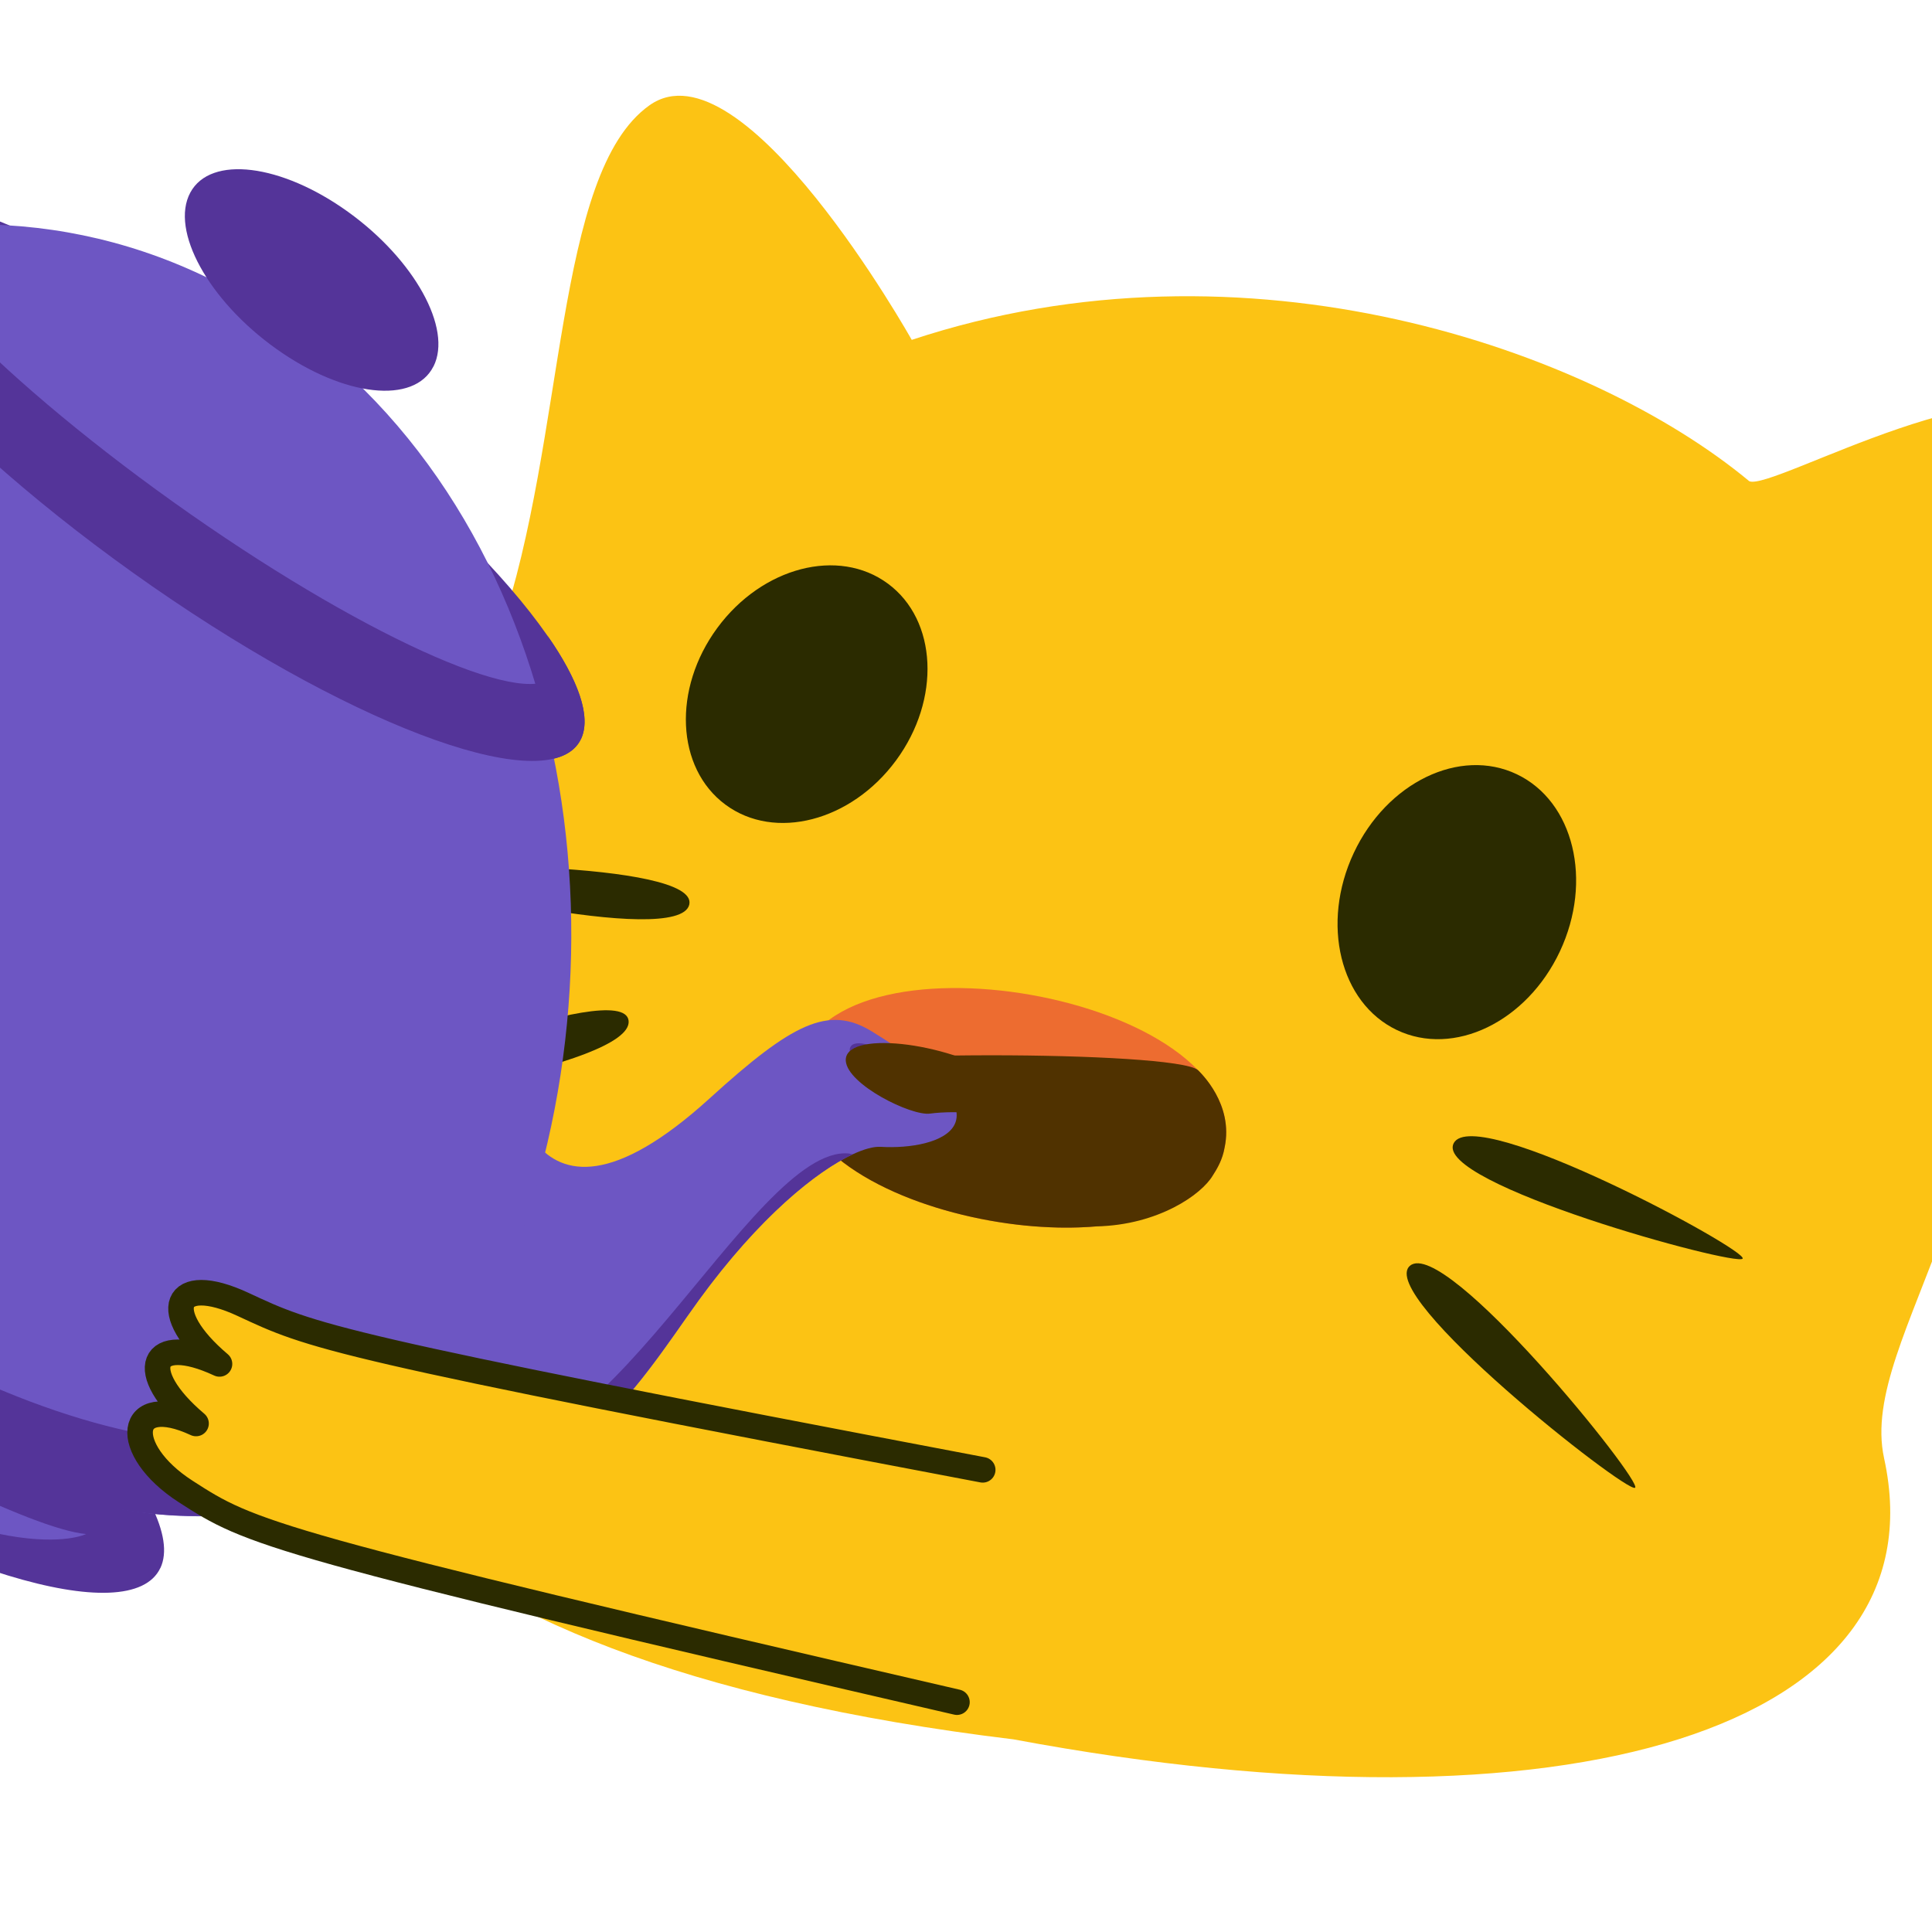
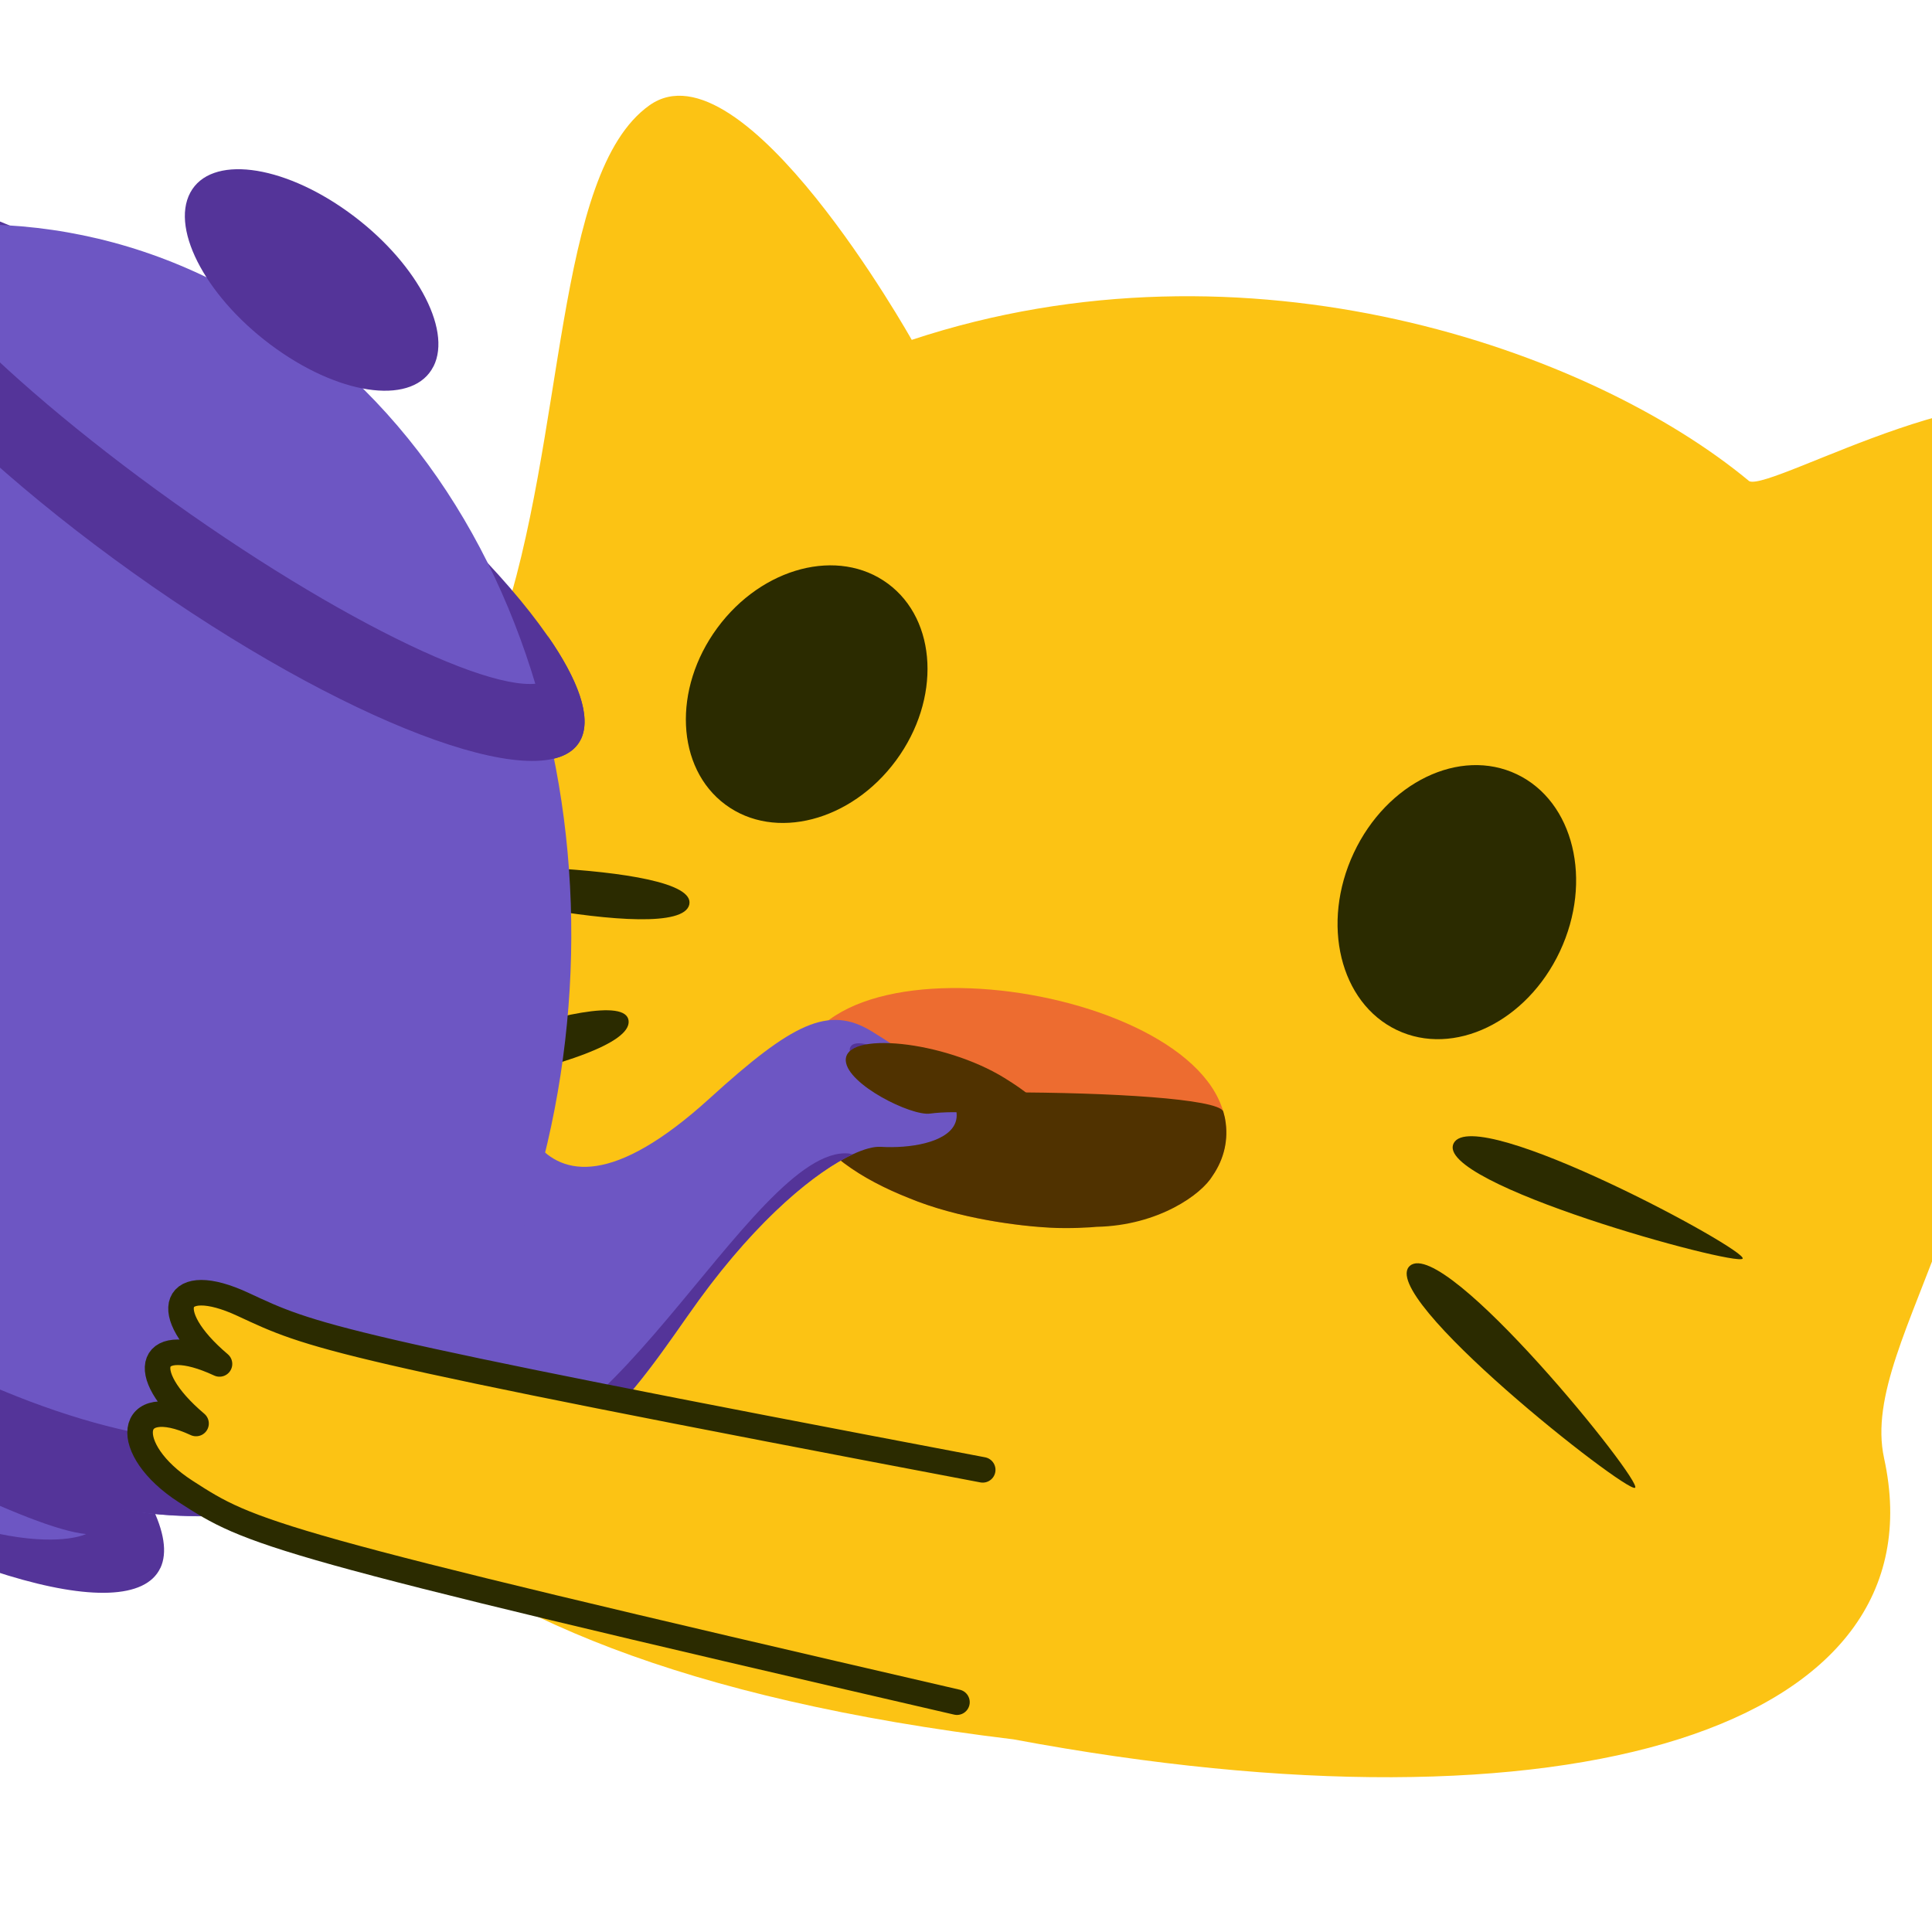
<svg xmlns="http://www.w3.org/2000/svg" xmlns:xlink="http://www.w3.org/1999/xlink" width="800" height="800" viewBox="0 0 800 800" version="1.1" id="svg5">
  <defs id="defs2">
    <linearGradient id="face" gradientTransform="matrix(0.3060899,-1.0449013e-8,0,0.6547646,178.4652,287.8452)">
      <stop style="stop-color:#2b2b00;stop-opacity:1;" offset="0" id="stop999" />
    </linearGradient>
    <linearGradient id="blob_body" gradientTransform="matrix(0.2242186,0,0,0.4779019,125.8553,423.809)">
      <stop style="stop-color:#fcc314;stop-opacity:1;" offset="0" id="stop5823" />
    </linearGradient>
    <linearGradient xlink:href="#face" id="linearGradient3200" x1="539.43" y1="437.901" x2="660.234" y2="437.901" gradientUnits="userSpaceOnUse" gradientTransform="matrix(1.045518,0,0,1.067615,14.7629,45.33069)" />
    <linearGradient xlink:href="#face" id="linearGradient5554" gradientUnits="userSpaceOnUse" x1="539.43" y1="437.901" x2="660.234" y2="437.901" gradientTransform="matrix(0.9747117,0.4112768,-0.399207,1.004182,214.6538,-96.34666)" />
    <linearGradient xlink:href="#face" id="linearGradient5558" gradientUnits="userSpaceOnUse" gradientTransform="matrix(-0.9587901,0.2698203,-0.2540049,-1.018488,876.0275,749.412)" x1="539.43" y1="437.901" x2="660.234" y2="437.901" />
    <linearGradient xlink:href="#face" id="linearGradient5562" gradientUnits="userSpaceOnUse" gradientTransform="matrix(-0.8206293,0.6227699,-0.5719039,-0.877944,921.0349,550.6268)" x1="539.43" y1="437.901" x2="660.234" y2="437.901" />
    <linearGradient xlink:href="#blob_body" id="linearGradient14063" x1="89.261" y1="625.016" x2="300.121" y2="625.016" gradientUnits="userSpaceOnUse" gradientTransform="matrix(-0.3236826,0.8221593,1.085147,0.6991551,-401.5114,87.7622)" />
    <linearGradient xlink:href="#tea" id="linearGradient11337" x1="419.601" y1="541.058" x2="442.704" y2="541.058" gradientUnits="userSpaceOnUse" gradientTransform="matrix(1.765412,0,0,1.765412,-391.6701,-506.9653)" />
    <linearGradient id="tea" gradientTransform="translate(0,-115.0005)">
      <stop style="stop-color:#503200;stop-opacity:1;" offset="0" id="stop10824" />
    </linearGradient>
    <linearGradient xlink:href="#mouth" id="linearGradient2536" x1="318.321" y1="545.009" x2="481.679" y2="545.009" gradientUnits="userSpaceOnUse" gradientTransform="matrix(1.266182,0.223262,-0.1710756,0.970218,6.22296,-164.1955)" />
    <linearGradient id="mouth">
      <stop style="stop-color:#ed6c30;stop-opacity:1;" offset="0" id="stop2482" />
    </linearGradient>
    <linearGradient xlink:href="#face" id="linearGradient332" gradientTransform="matrix(-0.2832837,0.7195456,1.239898,0.798861,-401.5114,87.7622)" x1="-5.713" y1="416.809" x2="251.374" y2="416.809" gradientUnits="userSpaceOnUse" />
    <linearGradient xlink:href="#face" id="linearGradient502" gradientTransform="scale(0.9006178,1.110349)" x1="331.185" y1="86.065" x2="433.481" y2="86.065" gradientUnits="userSpaceOnUse" />
    <linearGradient xlink:href="#face" id="linearGradient504" gradientTransform="scale(0.8992028,1.112096)" x1="601.585" y1="106.824" x2="706.776" y2="106.824" gradientUnits="userSpaceOnUse" />
    <linearGradient xlink:href="#blob_body" id="linearGradient506" gradientTransform="matrix(1.026359,0.1809747,-0.1666183,0.9449391,118.9537,-121.3695)" x1="86.356" y1="135.485" x2="761.805" y2="135.485" gradientUnits="userSpaceOnUse" />
  </defs>
  <path style="display:inline;fill:url(#linearGradient506);fill-opacity:1;stroke:none;stroke-width:0.879px;stroke-linecap:butt;stroke-linejoin:miter;stroke-opacity:1" d="M 780.155,603.797 C 804.695,715.828 649.323,763.169 419.696,720.235 -126.645,654.104 198.755,285.419 206.868,261.764 234.522,181.138 229.297,71.765 268.921,43.61 307.65,16.092 377.531,140.732 377.531,140.732 c 138.808,-45.943 280.965,3.844 346.798,58.517 9.398,4.315 109.464,-55.081 138.015,-21.682 27.622,32.314 -51.216,132.561 -43.019,174.173 25.953,131.751 -50.288,201.292 -39.168,252.057 z" id="path2047" />
  <g id="layer1" style="display:inline" transform="rotate(10,303.5962,823.502)">
    <ellipse style="display:inline;fill:url(#linearGradient504);fill-opacity:1;stroke:none;stroke-width:1.216;stroke-linecap:round;stroke-linejoin:round;stroke-opacity:1" id="ellipse1396" cx="588.241" cy="177.29" rx="47.294" ry="58.491" transform="matrix(0.9636223,0.2672677,-0.2610354,0.9653292,0,0)" />
    <ellipse style="display:inline;fill:url(#linearGradient502);fill-opacity:1;stroke:none;stroke-width:1.182;stroke-linecap:round;stroke-linejoin:round;stroke-opacity:1" id="path1292" cx="344.336" cy="152.354" rx="46.065" ry="56.792" transform="matrix(0.8947559,0.4465556,-0.4437882,0.8961317,0,0)" />
  </g>
  <g id="layer3" transform="rotate(10,753.1068,619.1387)">
    <path style="fill:url(#linearGradient5554);fill-opacity:1;stroke:none;stroke-width:1.069px;stroke-linecap:butt;stroke-linejoin:miter;stroke-opacity:1" d="m 677.654,629.325 c -3.347,2.692 -119.892,-59.774 -107.728,-74.376 12.165,-14.602 111.074,71.684 107.728,74.376 z" id="path2624" />
    <path style="fill:url(#linearGradient3200);fill-opacity:1;stroke:none;stroke-width:1.057px;stroke-linecap:butt;stroke-linejoin:miter;stroke-opacity:1" d="m 705.05,528.151 c -2.091,3.737 -131.956,-8.363 -126.114,-26.331 5.842,-17.968 128.205,22.594 126.114,26.331 z" id="path5472" />
    <path style="fill:url(#linearGradient5562);fill-opacity:1;stroke:none;stroke-width:1.038px;stroke-linecap:butt;stroke-linejoin:miter;stroke-opacity:1" d="m 120.588,564.758 c -0.36,-4.318 108.052,-71.723 113.093,-53.468 5.04,18.255 -112.732,57.786 -113.093,53.468 z" id="path5560" />
    <path style="fill:url(#linearGradient5558);fill-opacity:1;stroke:none;stroke-width:1.022px;stroke-linecap:butt;stroke-linejoin:miter;stroke-opacity:1" d="m 128.13,466.954 c 1.029,-4.104 123,-26.076 121.918,-7.427 -1.082,18.649 -122.946,11.532 -121.918,7.427 z" id="path5556" />
  </g>
  <path style="fill:url(#linearGradient2536);fill-opacity:1;stroke:none;stroke-width:5.627;stroke-linecap:butt;stroke-linejoin:miter;stroke-miterlimit:4;stroke-dasharray:none;stroke-opacity:1" d="m 329.971,443.101 c 10.998,-62.371 188.263,-31.114 177.265,31.257 -10.998,62.371 -188.263,31.114 -177.265,-31.257 z" id="path1199" />
-   <path style="fill:url(#tea);stroke:none;stroke-width:1px;stroke-linecap:butt;stroke-linejoin:miter;stroke-opacity:1" d="m 329.971,443.101 c 2.602,-8.151 156.47,-8.201 166.062,0 0.949,0.939 14.93,14.059 11.037,32.134 -0.815,4.811 -2.926,8.467 -4.979,11.657 -4.44,7.485 -22.216,20.395 -48.166,20.932 -2.473,0.251 -10.829,0.79 -19.318,0.356 -36.471,-1.441 -83.712,-15.942 -100.162,-42.476 -4.727,-6.731 -5.425,-15.3 -4.473,-22.603 z" id="path4603" />
+   <path style="fill:url(#tea);stroke:none;stroke-width:1px;stroke-linecap:butt;stroke-linejoin:miter;stroke-opacity:1" d="m 331.594,459.888 c -2.095,-10.17 169.909,-10.105 174.904,0.267 0.347,1.346 0.691,2.42 0.833,3.417 1.441,8.241 -0.384,16.236 -5.241,23.32 -4.44,7.485 -22.146,20.581 -48.096,21.118 -2.473,0.251 -10.829,0.79 -19.318,0.356 -12.202,-0.654 -37.993,-3.737 -58.519,-12.355 -18.819,-7.483 -37.519,-18.872 -44.563,-36.123 z" id="path4603" />
  <g id="g8060" transform="matrix(20.7095,13.1934,-13.1934,20.7095,-55.0689,-342.1628)" style="display:inline">
    <path id="ellipse5367" d="M 25.866,31.396 C 26.012,32.553 22.655,33.5 18.282,33.5 c -4.469,0 -8.213,-0.985 -8.271,-2.188 -0.057,-1.188 3.517,-2.104 7.897,-2.058 4.288,0.045 7.814,0.998 7.959,2.142 z" style="fill:#543499;fill-opacity:1" />
    <path fill="#3B88C3" d="m 11.744,31.62 c 0,0 3.406,0.83 6.481,0.743 2.503,-0.072 5.468,-0.36 6.277,-0.778 0,0 -0.863,1.455 -6.129,1.449 -5.406,-0.006 -6.629,-1.414 -6.629,-1.414 z" id="path5369" style="fill:#6d56c3;fill-opacity:1" />
    <path id="ellipse5371" d="m 24.337,15.792 c 0.142,1.108 -3.162,1.883 -7.463,1.715 -4.394,-0.172 -8.069,-1.255 -8.121,-2.402 -0.052,-1.134 3.461,-1.868 7.764,-1.658 4.214,0.207 7.68,1.25 7.821,2.345 z" style="fill:#543499;fill-opacity:1" />
    <path fill="#3B88C3" d="m 31.119,17.317 c 2.967,-0.054 2.042,1.08 1.175,1.562 -0.396,0.219 -1.055,1.529 -1.197,3.826 -0.114,1.836 0.095,5.448 -3.963,5.126 -2.824,-0.224 -0.963,-6.848 -0.963,-6.848 0,0 2.098,2.997 3.252,-1.243 0.495,-1.822 0.845,-2.407 1.697,-2.423 z M 6.093,27.911 C 4.943,27.895 3.868,27.509 2.937,26.769 0.889,25.14 0.167,22.073 0.167,20.26 c 0,-2.371 1.322,-4.657 3.826,-4.552 1.507,0.064 2.166,0.592 2.866,1.151 0.393,0.315 0.8,0.641 1.472,0.987 L 7.643,19.667 C 6.794,19.229 6.263,18.802 5.837,18.459 5.227,17.967 4.948,17.743 4.034,17.709 2.585,17.655 1.933,18.841 1.947,20.315 c 0.014,1.523 0.659,3.585 2.074,4.703 0.859,0.681 1.881,0.885 3.023,0.615 l 0.509,2.105 C 7.058,27.859 6.57,27.917 6.093,27.911 Z" id="path5373" style="fill:#6d56c3;fill-opacity:1" />
    <path fill="#3B88C3" d="m 28.212,24.65 c 0.927,6.509 -5.555,7.254 -10.072,7.237 C 13.52,31.869 6.365,31.025 6.155,24.159 5.96,17.742 10.275,12.253 16.439,12.568 22.422,12.874 27.342,18.545 28.212,24.65 Z" id="path5375" style="fill:#6d56c3;fill-opacity:1" />
    <path fill="#269" d="m 28.968,26.842 c -0.443,0.031 -1.086,-0.762 -1.086,-0.762 -0.502,2.02 -2.513,4.583 -10.075,4.529 -7.032,-0.05 -9.781,-2.35 -11.262,-4.282 0,0 0.379,1.26 -1.81,0.761 -0.674,-0.154 -2.013,-0.838 -3.104,-1.786 0.359,0.553 0.79,1.056 1.306,1.466 0.931,0.741 2.007,1.127 3.157,1.142 0.365,0.005 0.738,-0.04 1.115,-0.109 2.222,3.544 7.278,4.157 10.876,4.171 3.624,0.014 8.564,-0.558 9.876,-4.138 3.195,-0.216 3.03,-3.428 3.136,-5.128 0.108,-1.736 0.509,-2.905 0.869,-3.468 -0.024,0.011 -0.042,0.013 -0.066,0.025 -1.458,0.753 -0.452,7.403 -2.931,7.579 z M 4.859,17.224 C 4.222,16.856 2.922,16.937 2.27,17.977 c -0.436,0.696 -0.457,1.578 -0.319,2.245 0.015,-1.43 0.665,-2.566 2.083,-2.513 0.914,0.034 1.193,0.258 1.803,0.75 0.291,0.235 0.641,0.51 1.099,0.8 l 0.154,-0.467 c 0,0 -1.21,-0.979 -2.231,-1.567 z M 22.921,14.625 c 0.268,0.152 0.429,0.307 0.449,0.464 0.091,0.733 -2.844,1.205 -6.617,1.045 -3.845,-0.163 -7.047,-0.916 -7.085,-1.672 -0.008,-0.162 0.137,-0.308 0.397,-0.439 -0.845,0.285 -1.331,0.656 -1.312,1.082 0.053,1.148 3.728,2.23 8.121,2.402 4.301,0.168 7.606,-0.606 7.463,-1.715 -0.053,-0.411 -0.571,-0.814 -1.415,-1.167 z" id="path5377" style="fill:#543499;fill-opacity:1" />
    <path id="ellipse5379" d="m 18.863,11.831 c 0.073,0.717 -0.991,1.245 -2.386,1.175 -1.404,-0.07 -2.594,-0.719 -2.647,-1.444 -0.053,-0.719 1.033,-1.234 2.419,-1.155 1.376,0.078 2.543,0.713 2.615,1.424 z" style="fill:#543499;fill-opacity:1" />
    <path id="ellipse5381" d="m 32.758,17.812 c 0.028,0.164 -0.35,0.281 -0.847,0.261 -0.497,-0.019 -0.923,-0.169 -0.95,-0.333 -0.027,-0.164 0.355,-0.28 0.851,-0.26 0.495,0.02 0.917,0.169 0.945,0.332 z" style="fill:#543499;fill-opacity:1" />
  </g>
  <path style="fill:url(#linearGradient11337);fill-opacity:1;stroke:none;stroke-width:1.765px;stroke-linecap:butt;stroke-linejoin:miter;stroke-opacity:1" d="m 350.227,439.297 c 0.686,9.8 27.101,22.886 34.888,21.819 22.025,-3.018 67.105,7.662 30.835,-14.74 -25.136,-15.525 -66.601,-19.628 -65.723,-7.078 z" id="path11236" />
  <path style="display:inline;fill:url(#linearGradient14063);fill-opacity:1;stroke:url(#linearGradient332);stroke-width:10.576;stroke-linecap:round;stroke-linejoin:round;stroke-miterlimit:4;stroke-dasharray:none;stroke-opacity:1" d="M 396.258,704.832 C 109.45,638.575 104.025,635.079 76.896,617.6 49.767,600.121 52.434,576.071 81.181,589.439 55.67,567.85 62.144,551.406 90.891,564.775 65.381,543.185 71.855,526.742 100.602,540.11 c 28.747,13.368 34.173,16.864 306.321,68.523" id="path13724" />
</svg>
